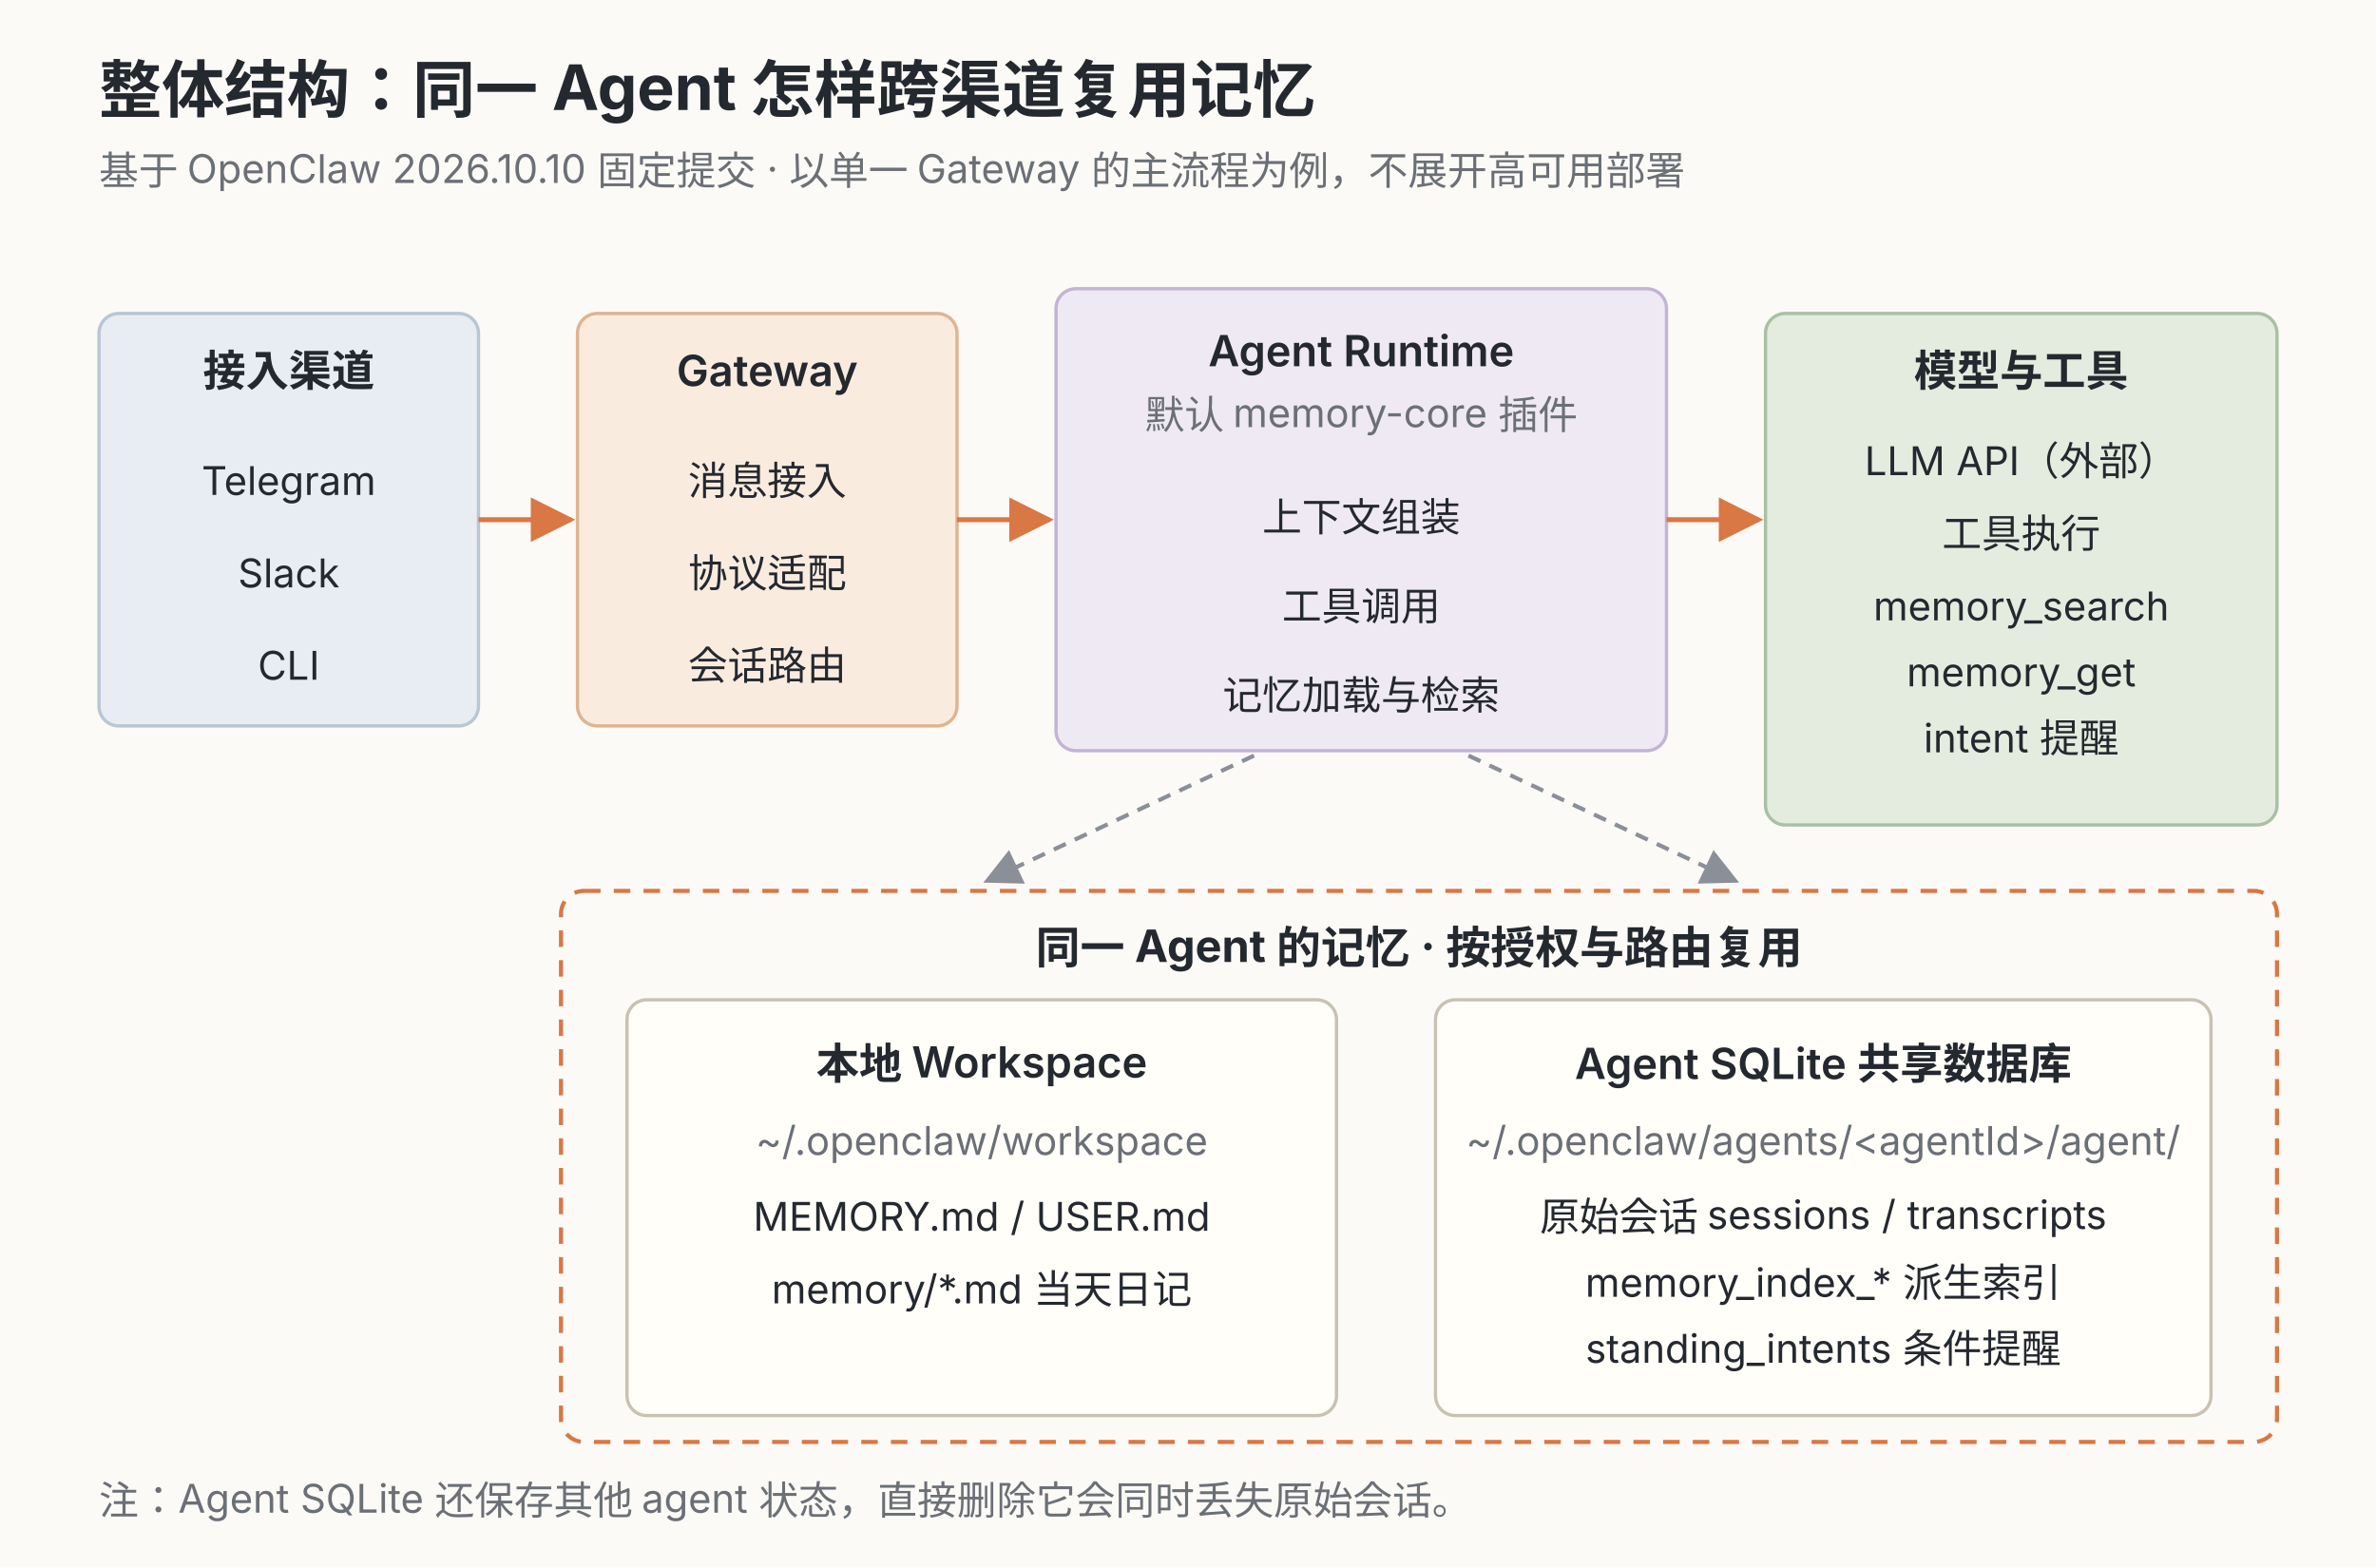
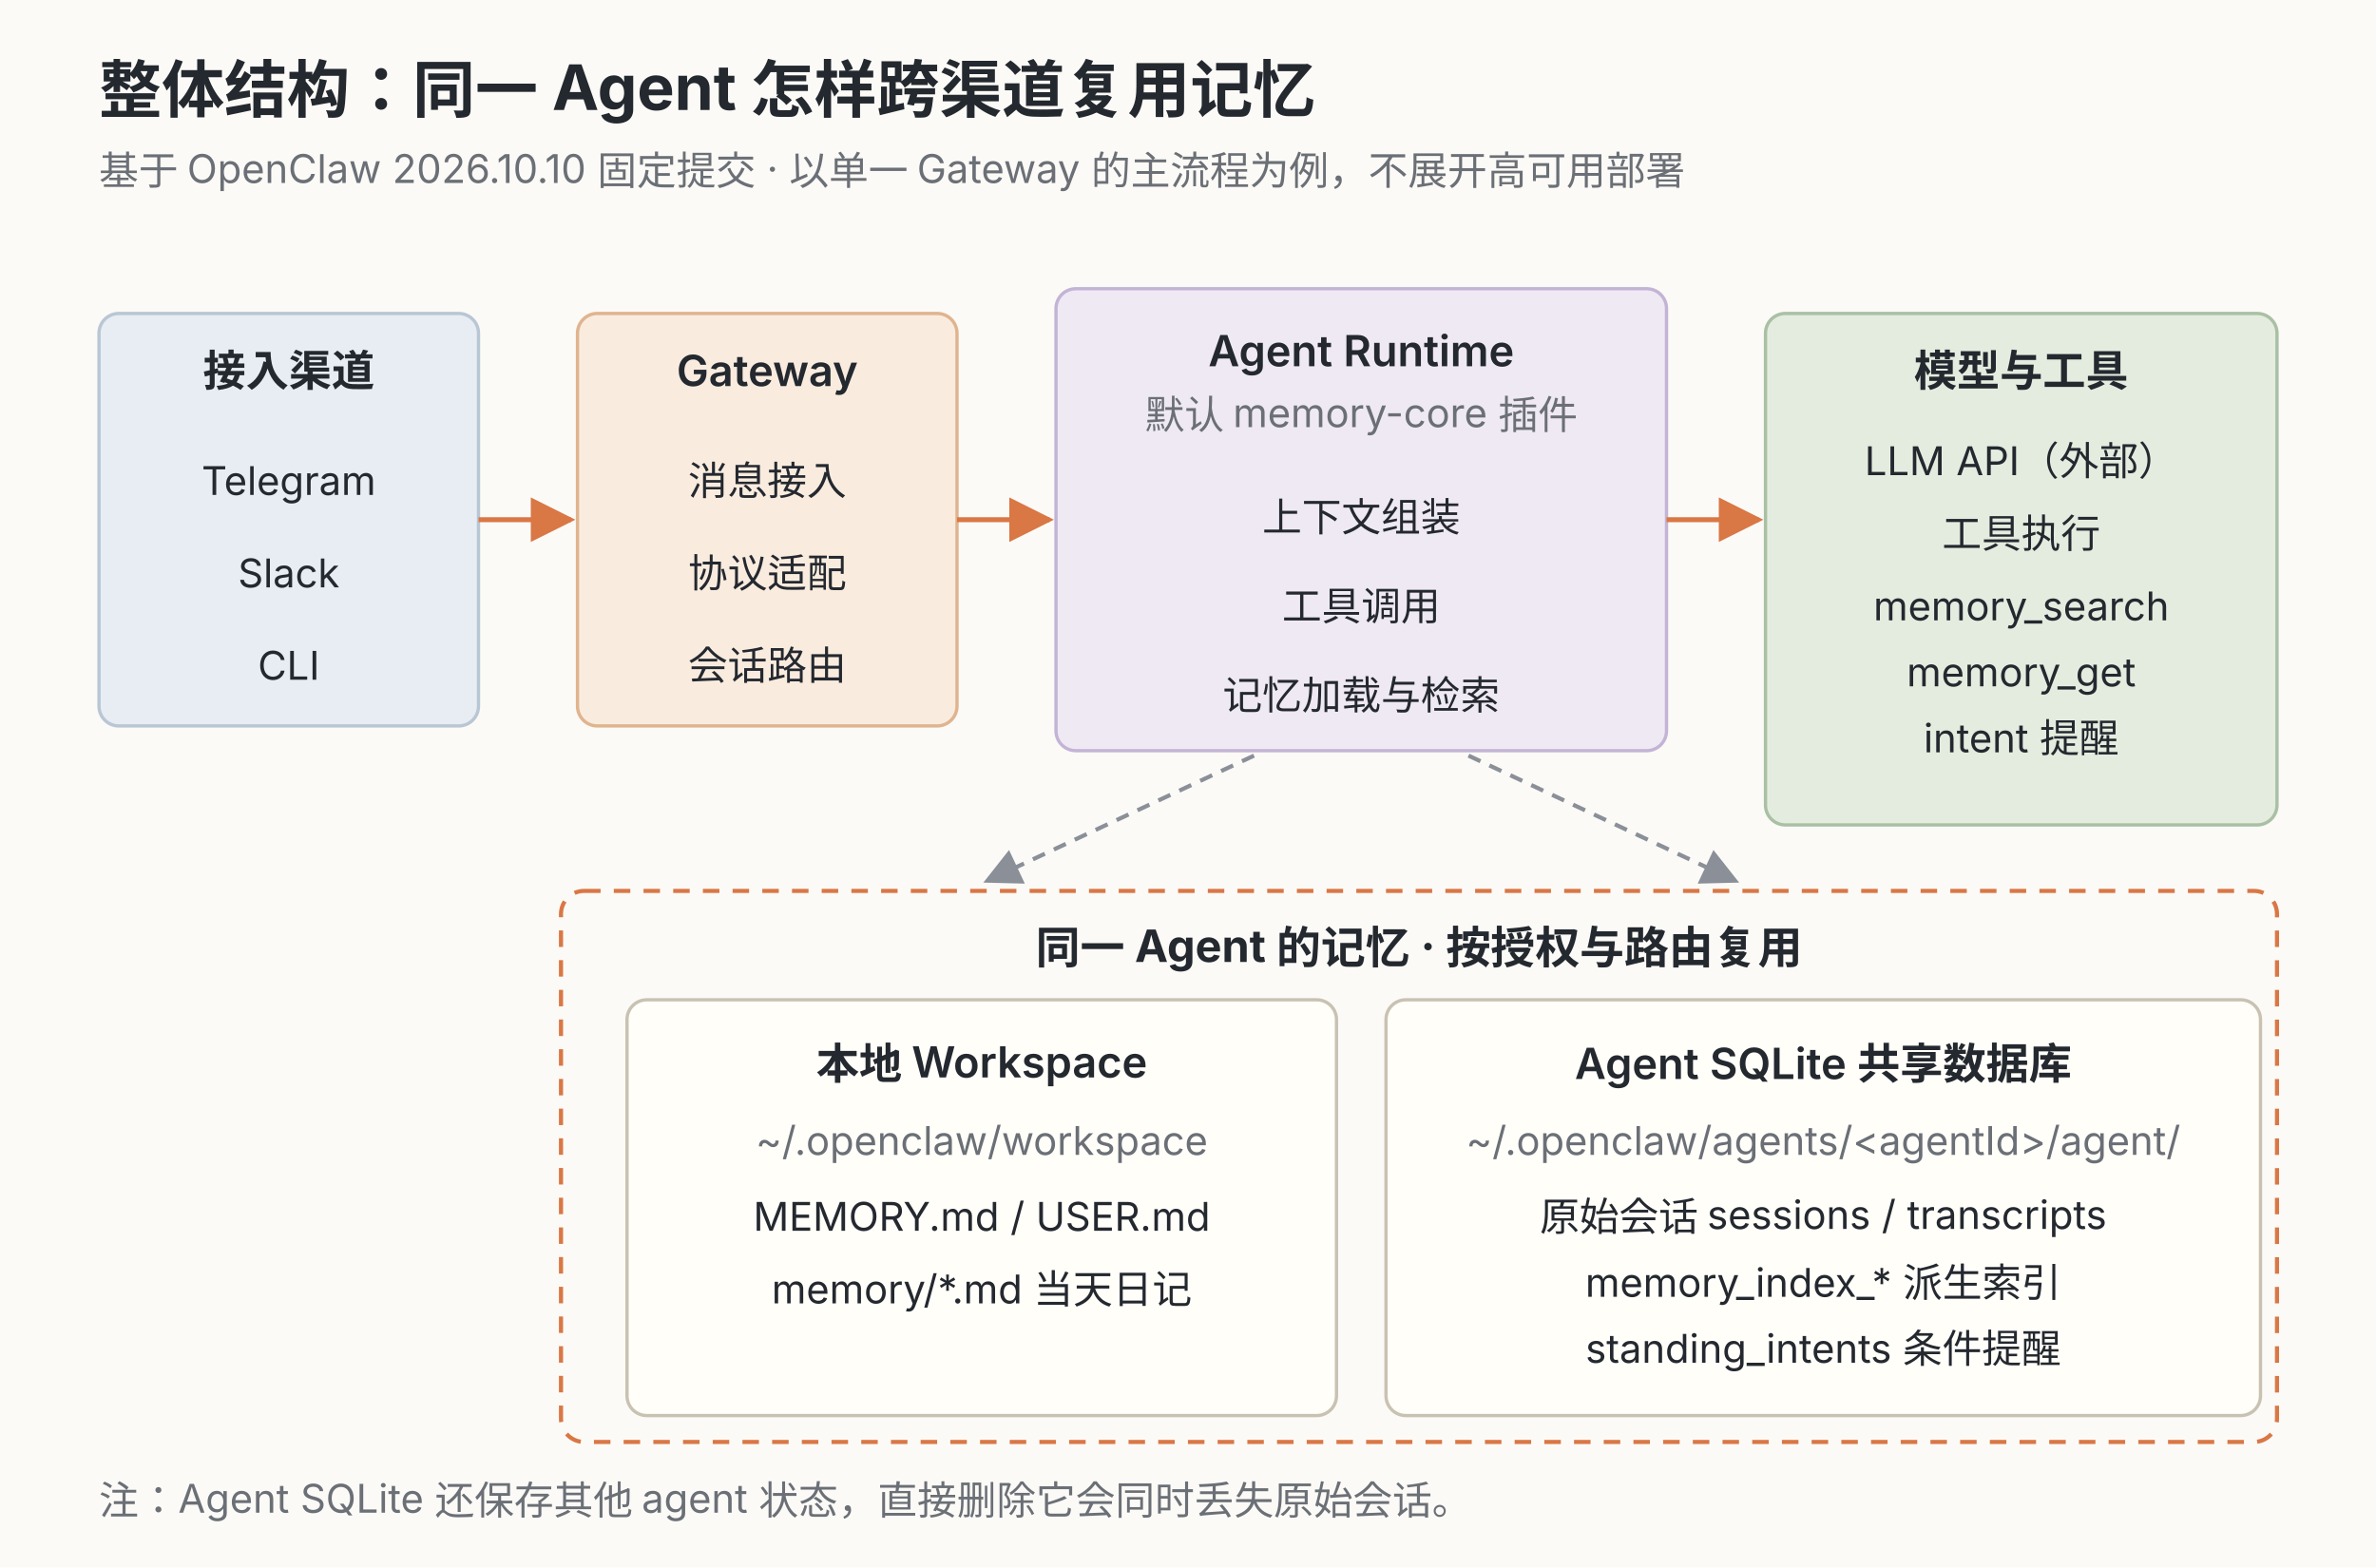
<svg xmlns="http://www.w3.org/2000/svg" viewBox="0 0 1440 950" role="img" aria-labelledby="svgTitle">
  <defs>
    <marker id="arrow" viewBox="0 0 10 10" refX="9" refY="5" markerWidth="9" markerHeight="9" orient="auto">
      <path d="M0,0 L10,5 L0,10 z" fill="#d97745" />
    </marker>
    <marker id="arrowGray" viewBox="0 0 10 10" refX="9" refY="5" markerWidth="9" markerHeight="9" orient="auto">
      <path d="M0,0 L10,5 L0,10 z" fill="#8a8f98" />
    </marker>
    <style>
      text { font-family: system-ui, -apple-system, "PingFang SC", "Microsoft YaHei", sans-serif; fill: #24282f; }
      .title { font-size: 38px; font-weight: 700; }
      .sub { font-size: 24px; fill: #6b6f76; }
      .head { font-size: 26px; font-weight: 600; }
      .body { font-size: 24px; }
      .note { font-size: 24px; fill: #6b6f76; }
      .box { stroke-width: 2; rx: 12; }
    </style>
  </defs>
  <rect width="1440" height="950" fill="#fbfaf6" />
  <text data-svg-label="" class="title" x="60" y="68">整体结构：同一 Agent 怎样跨渠道复用记忆</text>
  <text data-svg-label="" class="sub" x="60" y="112">基于 OpenClaw 2026.10.10 固定提交 · 以单一 Gateway 的主流程为例，不展开高可用部署</text>
  <rect id="node-1" data-svg-box="" class="box" x="60" y="190" width="230" height="250" fill="#e7edf3" stroke="#b9c6d4" />
  <text data-svg-container="node-1" class="head" x="175" y="234" text-anchor="middle">接入渠道</text>
  <text data-svg-container="node-1" class="body" x="175" y="300" text-anchor="middle">Telegram</text>
  <text data-svg-container="node-1" class="body" x="175" y="356" text-anchor="middle">Slack</text>
  <text data-svg-container="node-1" class="body" x="175" y="412" text-anchor="middle">CLI</text>
  <line x1="290" y1="315" x2="346" y2="315" stroke="#d97745" stroke-width="3" marker-end="url(#arrow)" />
  <rect id="node-2" data-svg-box="" class="box" x="350" y="190" width="230" height="250" fill="#f9ecdf" stroke="#e0b48f" />
  <text data-svg-container="node-2" class="head" x="465" y="234" text-anchor="middle">Gateway</text>
  <text data-svg-container="node-2" class="body" x="465" y="300" text-anchor="middle">消息接入</text>
  <text data-svg-container="node-2" class="body" x="465" y="356" text-anchor="middle">协议适配</text>
  <text data-svg-container="node-2" class="body" x="465" y="412" text-anchor="middle">会话路由</text>
  <line x1="580" y1="315" x2="636" y2="315" stroke="#d97745" stroke-width="3" marker-end="url(#arrow)" />
  <rect id="node-3" data-svg-box="" class="box" x="640" y="175" width="370" height="280" fill="#efe9f4" stroke="#c3b4d6" />
  <text data-svg-container="node-3" class="head" x="825" y="222" text-anchor="middle">Agent Runtime</text>
  <text data-svg-container="node-3" class="sub" x="825" y="260" text-anchor="middle">默认 memory-core 插件</text>
  <text data-svg-container="node-3" class="body" x="825" y="322" text-anchor="middle">上下文组装</text>
  <text data-svg-container="node-3" class="body" x="825" y="376" text-anchor="middle">工具调用</text>
  <text data-svg-container="node-3" class="body" x="825" y="430" text-anchor="middle">记忆加载与检索</text>
  <line x1="1010" y1="315" x2="1066" y2="315" stroke="#d97745" stroke-width="3" marker-end="url(#arrow)" />
  <rect id="node-4" data-svg-box="" class="box" x="1070" y="190" width="310" height="310" fill="#e4ecdf" stroke="#a9c0a4" />
  <text data-svg-container="node-4" class="head" x="1225" y="234" text-anchor="middle">模型与工具</text>
  <text data-svg-container="node-4" class="body" x="1225" y="288" text-anchor="middle">LLM API（外部）</text>
  <text data-svg-container="node-4" class="body" x="1225" y="332" text-anchor="middle">工具执行</text>
  <text data-svg-container="node-4" class="body" x="1225" y="376" text-anchor="middle">memory_search</text>
  <text data-svg-container="node-4" class="body" x="1225" y="416" text-anchor="middle">memory_get</text>
  <text data-svg-container="node-4" class="body" x="1225" y="456" text-anchor="middle">intent 提醒</text>
  <line x1="760" y1="458" x2="598" y2="534" stroke="#8a8f98" stroke-width="2.5" stroke-dasharray="8 6" marker-end="url(#arrowGray)" />
  <line x1="890" y1="458" x2="1052" y2="534" stroke="#8a8f98" stroke-width="2.5" stroke-dasharray="8 6" marker-end="url(#arrowGray)" />
  <rect id="node-5" data-svg-box="" x="340" y="540" width="1040" height="334" rx="14" fill="none" stroke="#d97745" stroke-width="2.5" stroke-dasharray="10 8" />
  <text data-svg-container="node-5" x="860" y="584" text-anchor="middle" font-size="27" font-weight="700" fill="#d97745">同一 Agent 的记忆 · 按授权与路由复用</text>
  <rect id="node-6" data-svg-box="" class="box" x="380" y="606" width="430" height="252" fill="#fffef9" stroke="#c9c2b2" />
  <text data-svg-container="node-6" class="head" x="595" y="654" text-anchor="middle">本地 Workspace</text>
  <text data-svg-container="node-6" class="sub" x="595" y="700" text-anchor="middle">~/.openclaw/workspace</text>
  <text data-svg-container="node-6" class="body" x="595" y="746" text-anchor="middle">MEMORY.md / USER.md</text>
  <text data-svg-container="node-6" class="body" x="595" y="790" text-anchor="middle">memory/*.md 当天日记</text>
-   <rect id="node-7" data-svg-box="" class="box" x="870" y="606" width="470" height="252" fill="#fffef9" stroke="#c9c2b2" />
+   <rect id="node-7" data-svg-box="" class="box" x="840" y="606" width="530" height="252" fill="#fffef9" stroke="#c9c2b2" />
  <text data-svg-container="node-7" class="head" x="1105" y="654" text-anchor="middle">Agent SQLite 共享数据库</text>
  <text data-svg-container="node-7" class="sub" x="1105" y="700" text-anchor="middle">~/.openclaw/agents/&lt;agentId&gt;/agent/</text>
  <text data-svg-container="node-7" class="body" x="1105" y="746" text-anchor="middle">原始会话 sessions / transcripts</text>
  <text data-svg-container="node-7" class="body" x="1105" y="786" text-anchor="middle">memory_index_* 派生索引</text>
  <text data-svg-container="node-7" class="body" x="1105" y="826" text-anchor="middle" font-size="22">standing_intents 条件提醒</text>
  <text data-svg-label="" class="note" x="60" y="918">注：Agent SQLite 还保存其他 agent 状态，直接删除它会同时丢失原始会话。</text>
</svg>
